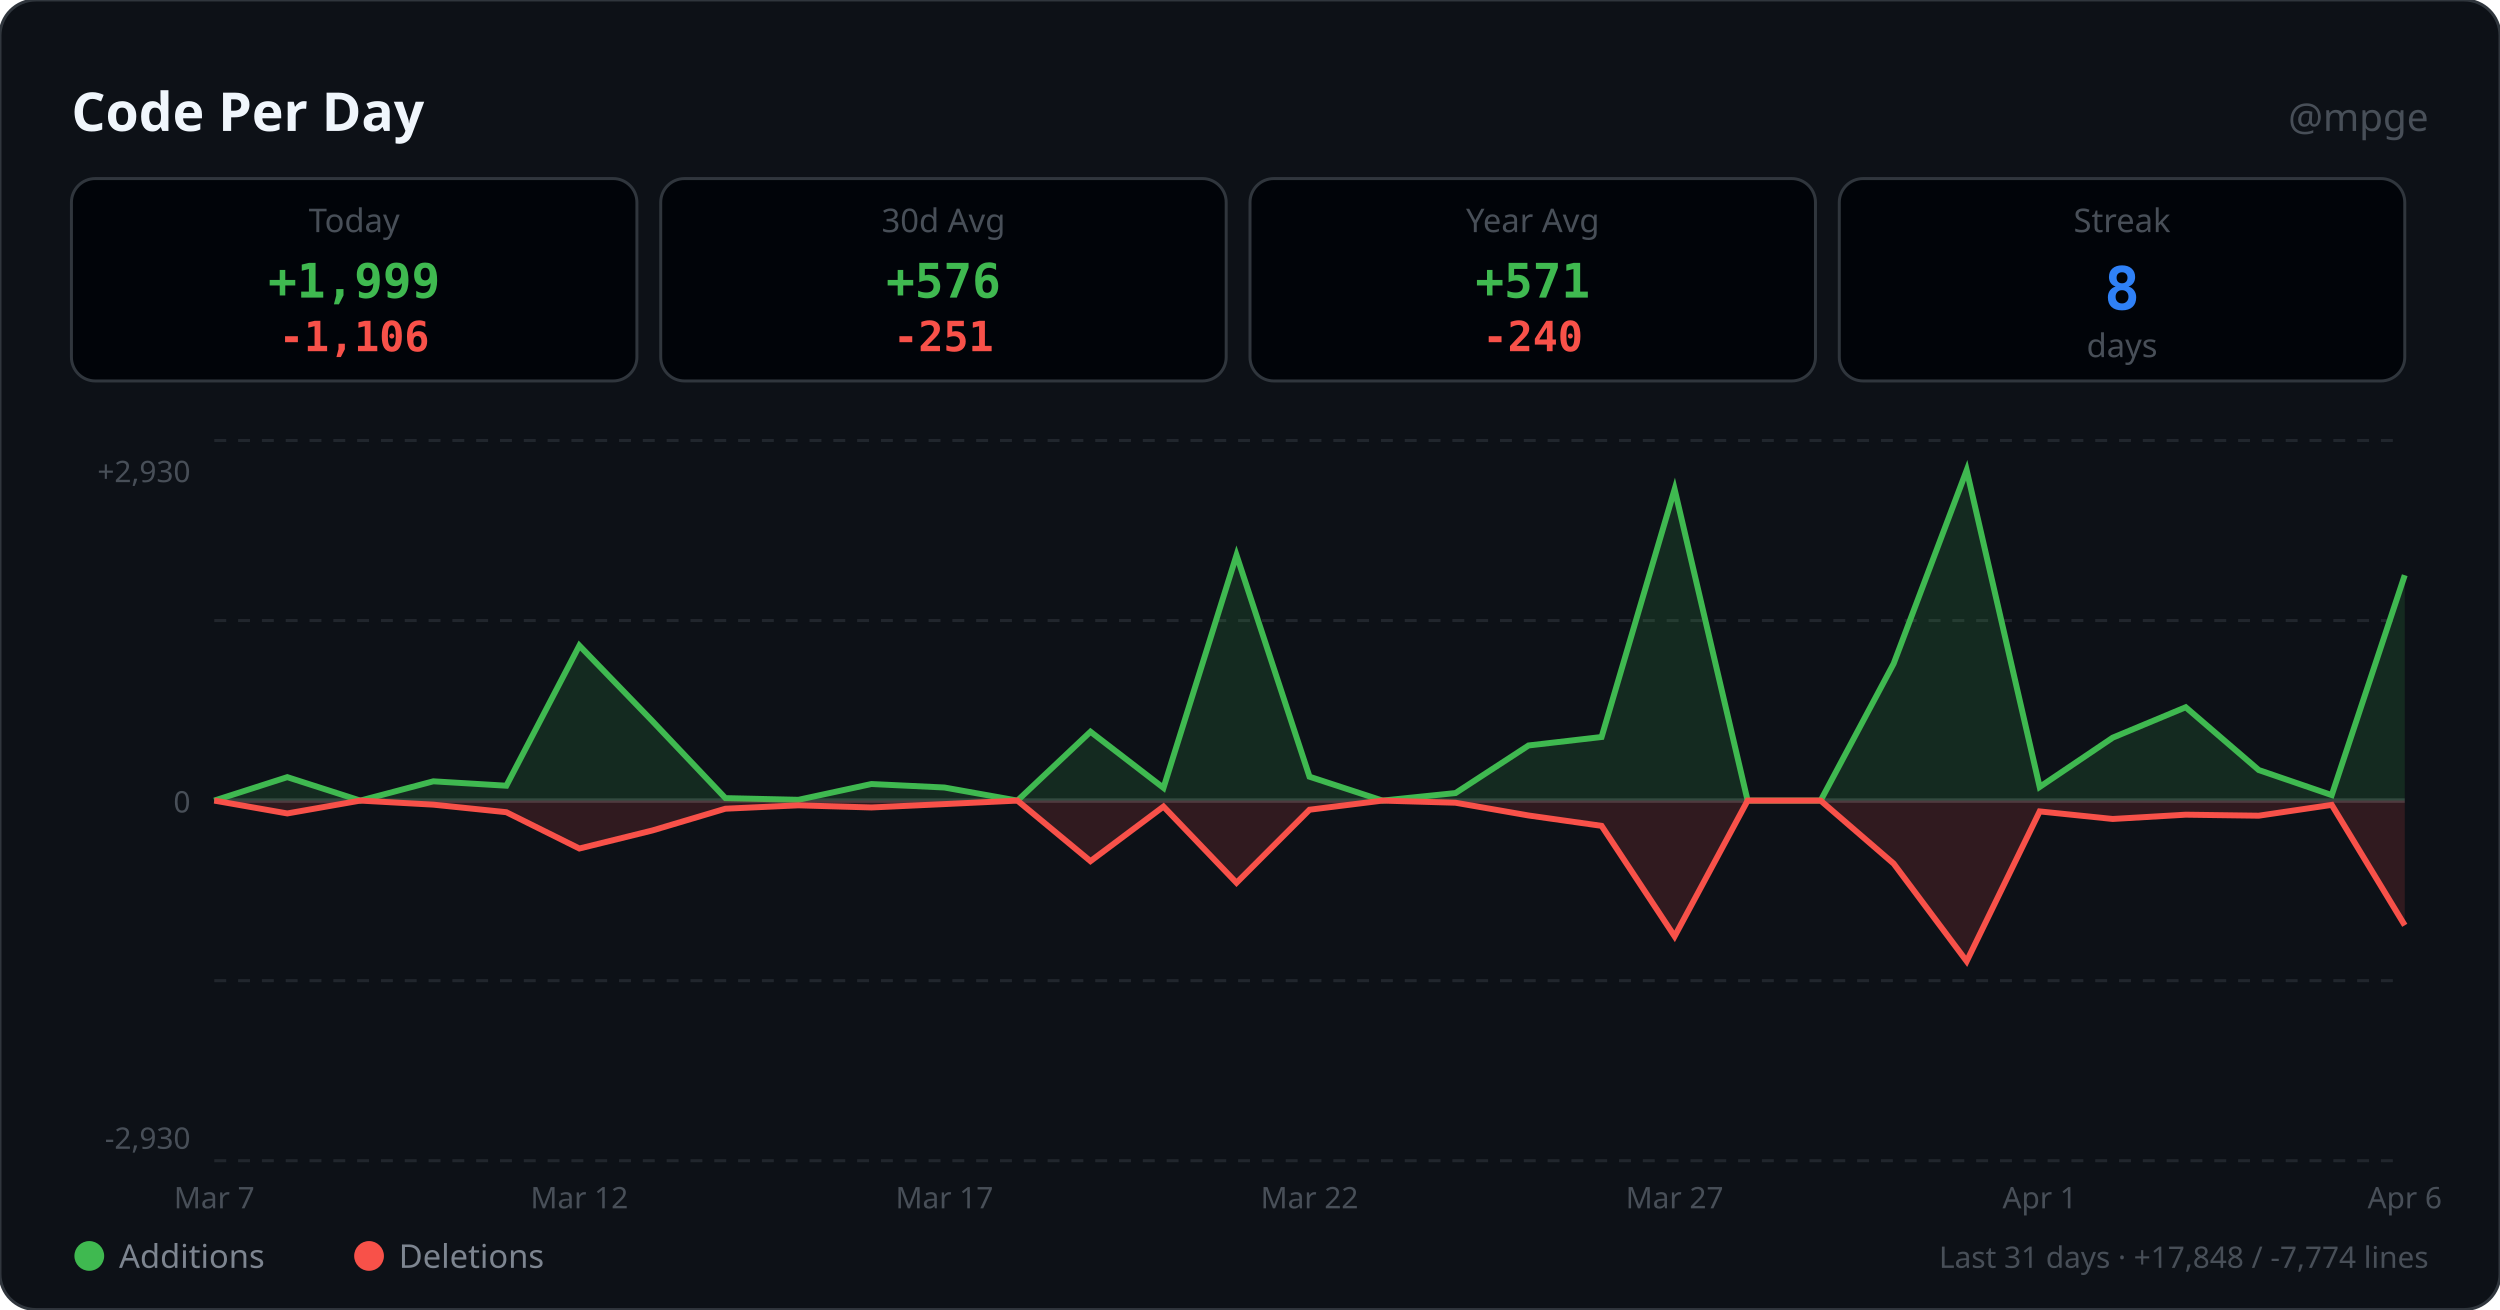
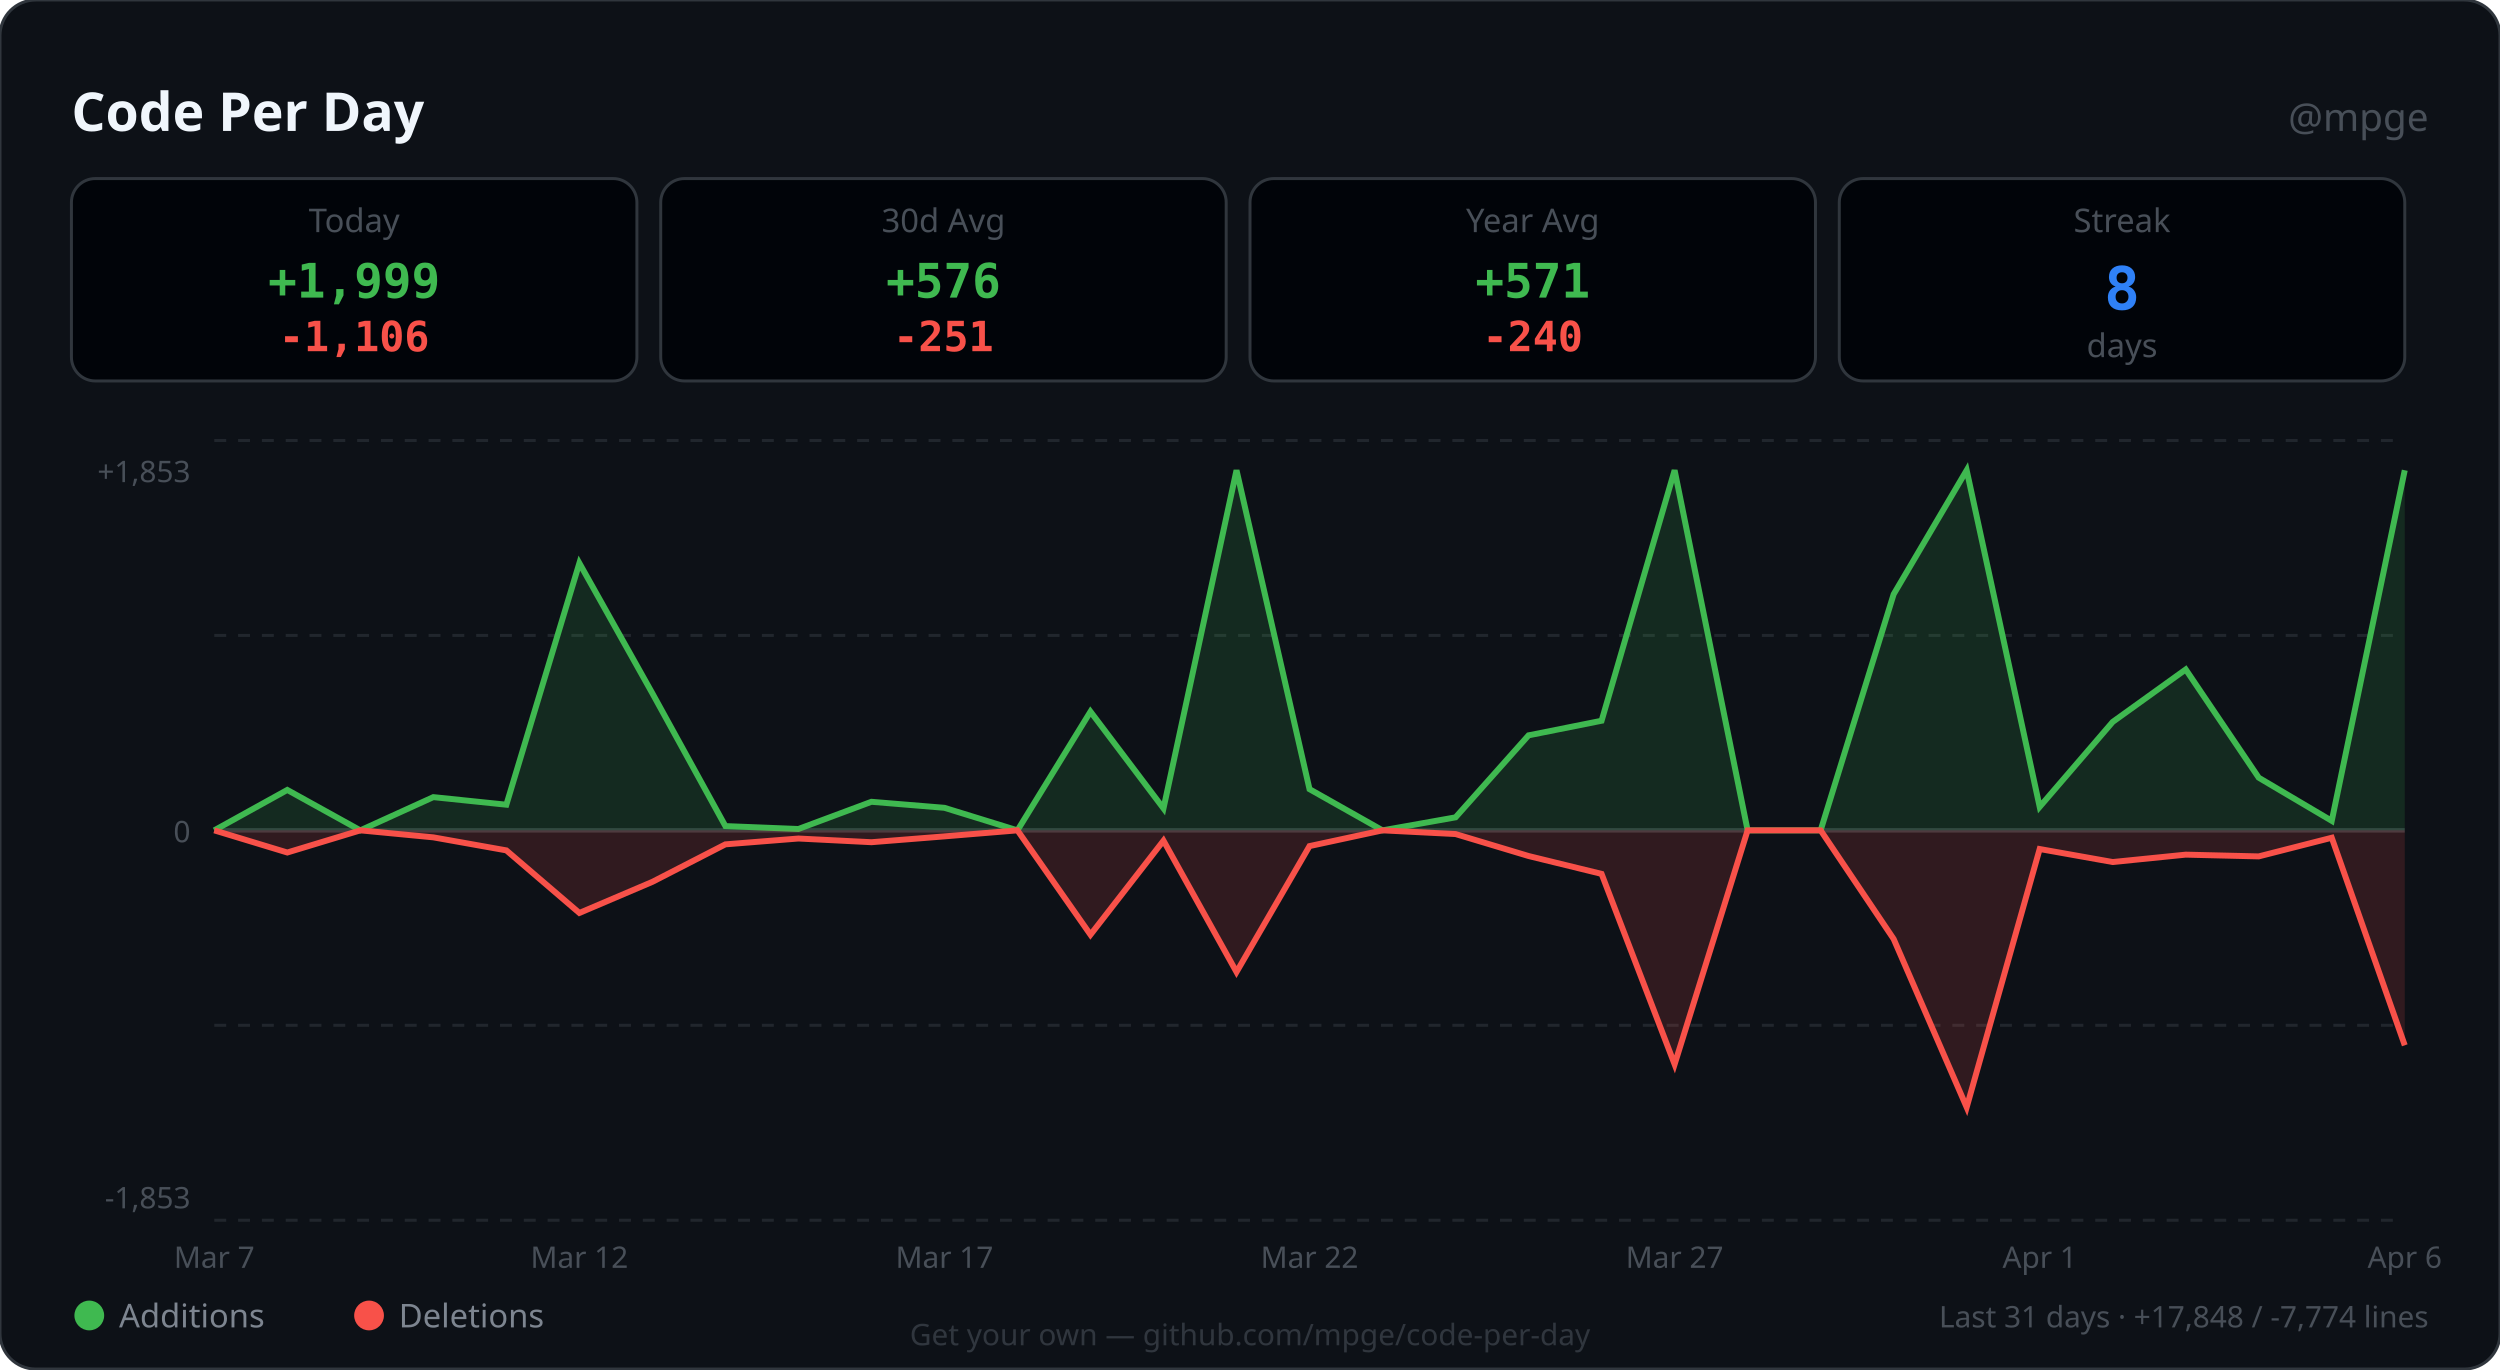
- <svg xmlns="http://www.w3.org/2000/svg" width="840" height="440" viewBox="0 0 840 440">
+ <svg xmlns="http://www.w3.org/2000/svg" width="840" height="460" viewBox="0 0 840 460">
  <style>
      @keyframes fadeInUp {
        from { opacity: 0; transform: translateY(12px); }
        to   { opacity: 1; transform: translateY(0); }
      }
      @keyframes growBar {
        from { transform: scaleY(0); }
        to   { transform: scaleY(1); }
      }
      .cpd-header  { animation: fadeInUp 0.5s ease both; }
      .cpd-stats   { animation: fadeInUp 0.5s ease 0.15s both; }
      .cpd-chart   { animation: fadeInUp 0.5s ease 0.3s both; }
      .cpd-legend  { animation: fadeInUp 0.5s ease 0.45s both; }
    </style>
-   <rect width="840" height="440" rx="12" fill="#0d1117" stroke="#30363d" stroke-width="1" />
+   <rect width="840" height="460" rx="12" fill="#0d1117" stroke="#30363d" stroke-width="1" />
  <g class="cpd-header">
-     <text x="24" y="44" fill="#f0f6fc" font-size="18" font-family="'Segoe UI', sans-serif" font-weight="700">Code Per Day</text>
+     <a href="https://github.com/mpge/code-per-day" target="_blank">
+       <text x="24" y="44" fill="#f0f6fc" font-size="18" font-family="'Segoe UI', sans-serif" font-weight="700">Code Per Day</text>
+     </a>
    <text x="816" y="44" fill="#484f58" font-size="13" font-family="'Segoe UI', sans-serif" text-anchor="end" font-weight="500">@mpge</text>
  </g>
  <g class="cpd-stats">
    <rect x="24" y="60" width="190" height="68" rx="8" fill="#010409" stroke="#30363d" stroke-width="1" />
    <text x="119" y="78" fill="#484f58" font-size="11" font-family="'Segoe UI', sans-serif" text-anchor="middle" font-weight="500">Today</text>
    <text x="119" y="100" fill="#3fb950" font-size="16" font-family="'Segoe UI Mono', 'Cascadia Code', monospace" text-anchor="middle" font-weight="700">+1,999</text>
    <text x="119" y="118" fill="#f85149" font-size="14" font-family="'Segoe UI Mono', 'Cascadia Code', monospace" text-anchor="middle" font-weight="600">-1,106</text>
    <rect x="222" y="60" width="190" height="68" rx="8" fill="#010409" stroke="#30363d" stroke-width="1" />
    <text x="317" y="78" fill="#484f58" font-size="11" font-family="'Segoe UI', sans-serif" text-anchor="middle" font-weight="500">30d Avg</text>
    <text x="317" y="100" fill="#3fb950" font-size="16" font-family="'Segoe UI Mono', 'Cascadia Code', monospace" text-anchor="middle" font-weight="700">+576</text>
    <text x="317" y="118" fill="#f85149" font-size="14" font-family="'Segoe UI Mono', 'Cascadia Code', monospace" text-anchor="middle" font-weight="600">-251</text>
    <rect x="420" y="60" width="190" height="68" rx="8" fill="#010409" stroke="#30363d" stroke-width="1" />
    <text x="515" y="78" fill="#484f58" font-size="11" font-family="'Segoe UI', sans-serif" text-anchor="middle" font-weight="500">Year Avg</text>
    <text x="515" y="100" fill="#3fb950" font-size="16" font-family="'Segoe UI Mono', 'Cascadia Code', monospace" text-anchor="middle" font-weight="700">+571</text>
    <text x="515" y="118" fill="#f85149" font-size="14" font-family="'Segoe UI Mono', 'Cascadia Code', monospace" text-anchor="middle" font-weight="600">-240</text>
    <rect x="618" y="60" width="190" height="68" rx="8" fill="#010409" stroke="#30363d" stroke-width="1" />
    <text x="713" y="78" fill="#484f58" font-size="11" font-family="'Segoe UI', sans-serif" text-anchor="middle" font-weight="500">Streak</text>
    <text x="713" y="104" fill="#2f81f7" font-size="20" font-family="'Segoe UI Mono', 'Cascadia Code', monospace" text-anchor="middle" font-weight="700">8</text>
    <text x="713" y="120" fill="#484f58" font-size="11" font-family="'Segoe UI', sans-serif" text-anchor="middle">days</text>
  </g>
  <g class="cpd-chart">
    <line x1="72" y1="148" x2="808" y2="148" stroke="#21262d" stroke-width="1" stroke-dasharray="4,4" />
-     <line x1="72" y1="208.5" x2="808" y2="208.5" stroke="#21262d" stroke-width="1" stroke-dasharray="4,4" />
-     <line x1="72" y1="269" x2="808" y2="269" stroke="#21262d" stroke-width="1" stroke-dasharray="4,4" />
-     <line x1="72" y1="329.5" x2="808" y2="329.5" stroke="#21262d" stroke-width="1" stroke-dasharray="4,4" />
-     <line x1="72" y1="390" x2="808" y2="390" stroke="#21262d" stroke-width="1" stroke-dasharray="4,4" />
-     <line x1="72" y1="269" x2="808" y2="269" stroke="#30363d" stroke-width="1.5" />
-     <text x="64" y="162" fill="#484f58" font-size="10" font-family="'Segoe UI', sans-serif" text-anchor="end">+2,930</text>
-     <text x="64" y="386" fill="#484f58" font-size="10" font-family="'Segoe UI', sans-serif" text-anchor="end">-2,930</text>
-     <text x="64" y="273" fill="#484f58" font-size="10" font-family="'Segoe UI', sans-serif" text-anchor="end">0</text>
-     <path d="M 72 269 L 72 269 L 96.533 261.12 L 121.067 269 L 145.6 262.522 L 170.133 263.999 L 194.667 216.91 L 219.2 242.292 L 243.733 268.167 L 268.267 268.735 L 292.8 263.431 L 317.333 264.605 L 341.867 269 L 366.4 245.853 L 390.933 264.719 L 415.467 186.527 L 440 260.969 L 464.533 269 L 489.067 266.462 L 513.6 250.475 L 538.133 247.633 L 562.667 164.402 L 587.2 269 L 611.733 269 L 636.267 222.971 L 660.8 158 L 685.333 264.416 L 709.867 247.861 L 734.4 237.632 L 758.933 258.733 L 783.467 267.144 L 808 193.27 L 808 269 Z" fill="#3fb950" opacity="0.15" />
-     <path d="M 72 269 L 72 269 L 96.533 261.12 L 121.067 269 L 145.6 262.522 L 170.133 263.999 L 194.667 216.91 L 219.2 242.292 L 243.733 268.167 L 268.267 268.735 L 292.8 263.431 L 317.333 264.605 L 341.867 269 L 366.4 245.853 L 390.933 264.719 L 415.467 186.527 L 440 260.969 L 464.533 269 L 489.067 266.462 L 513.6 250.475 L 538.133 247.633 L 562.667 164.402 L 587.2 269 L 611.733 269 L 636.267 222.971 L 660.8 158 L 685.333 264.416 L 709.867 247.861 L 734.4 237.632 L 758.933 258.733 L 783.467 267.144 L 808 193.27" fill="none" stroke="#3fb950" stroke-width="2" />
-     <path d="M 72 269 L 72 269 L 96.533 273.319 L 121.067 269 L 145.6 270.364 L 170.133 272.902 L 194.667 285.101 L 219.2 279.039 L 243.733 271.728 L 268.267 270.591 L 292.8 271.311 L 317.333 270.174 L 341.867 269 L 366.4 289.344 L 390.933 271.008 L 415.467 296.617 L 440 272.069 L 464.533 269 L 489.067 269.72 L 513.6 274.001 L 538.133 277.486 L 562.667 314.612 L 587.2 269 L 611.733 269 L 636.267 290.177 L 660.8 322.985 L 685.333 272.637 L 709.867 275.175 L 734.4 273.735 L 758.933 274.076 L 783.467 270.44 L 808 310.9 L 808 269 Z" fill="#f85149" opacity="0.15" />
-     <path d="M 72 269 L 72 269 L 96.533 273.319 L 121.067 269 L 145.6 270.364 L 170.133 272.902 L 194.667 285.101 L 219.2 279.039 L 243.733 271.728 L 268.267 270.591 L 292.8 271.311 L 317.333 270.174 L 341.867 269 L 366.4 289.344 L 390.933 271.008 L 415.467 296.617 L 440 272.069 L 464.533 269 L 489.067 269.72 L 513.6 274.001 L 538.133 277.486 L 562.667 314.612 L 587.2 269 L 611.733 269 L 636.267 290.177 L 660.8 322.985 L 685.333 272.637 L 709.867 275.175 L 734.4 273.735 L 758.933 274.076 L 783.467 270.44 L 808 310.9" fill="none" stroke="#f85149" stroke-width="2" />
-     <text x="72" y="406" fill="#484f58" font-size="10" font-family="'Segoe UI', sans-serif" text-anchor="middle">Mar 7</text>
-     <text x="194.667" y="406" fill="#484f58" font-size="10" font-family="'Segoe UI', sans-serif" text-anchor="middle">Mar 12</text>
-     <text x="317.333" y="406" fill="#484f58" font-size="10" font-family="'Segoe UI', sans-serif" text-anchor="middle">Mar 17</text>
-     <text x="440" y="406" fill="#484f58" font-size="10" font-family="'Segoe UI', sans-serif" text-anchor="middle">Mar 22</text>
-     <text x="562.667" y="406" fill="#484f58" font-size="10" font-family="'Segoe UI', sans-serif" text-anchor="middle">Mar 27</text>
-     <text x="685.333" y="406" fill="#484f58" font-size="10" font-family="'Segoe UI', sans-serif" text-anchor="middle">Apr 1</text>
-     <text x="808" y="406" fill="#484f58" font-size="10" font-family="'Segoe UI', sans-serif" text-anchor="middle">Apr 6</text>
+     <line x1="72" y1="213.5" x2="808" y2="213.5" stroke="#21262d" stroke-width="1" stroke-dasharray="4,4" />
+     <line x1="72" y1="279" x2="808" y2="279" stroke="#21262d" stroke-width="1" stroke-dasharray="4,4" />
+     <line x1="72" y1="344.5" x2="808" y2="344.5" stroke="#21262d" stroke-width="1" stroke-dasharray="4,4" />
+     <line x1="72" y1="410" x2="808" y2="410" stroke="#21262d" stroke-width="1" stroke-dasharray="4,4" />
+     <line x1="72" y1="279" x2="808" y2="279" stroke="#30363d" stroke-width="1.5" />
+     <text x="64" y="162" fill="#484f58" font-size="10" font-family="'Segoe UI', sans-serif" text-anchor="end">+1,853</text>
+     <text x="64" y="406" fill="#484f58" font-size="10" font-family="'Segoe UI', sans-serif" text-anchor="end">-1,853</text>
+     <text x="64" y="283" fill="#484f58" font-size="10" font-family="'Segoe UI', sans-serif" text-anchor="end">0</text>
+     <path d="M 72 279 L 72 279 L 96.533 265.418 L 121.067 279 L 145.6 267.834 L 170.133 270.38 L 194.667 189.213 L 219.2 232.964 L 243.733 277.563 L 268.267 278.543 L 292.8 269.401 L 317.333 271.425 L 341.867 279 L 366.4 239.102 L 390.933 271.621 L 415.467 158 L 440 265.157 L 464.533 279 L 489.067 274.625 L 513.6 247.069 L 538.133 242.171 L 562.667 158 L 587.2 279 L 611.733 279 L 636.267 199.661 L 660.8 158 L 685.333 271.099 L 709.867 242.563 L 734.4 224.932 L 758.933 261.304 L 783.467 275.8 L 808 158 L 808 279 Z" fill="#3fb950" opacity="0.15" />
+     <path d="M 72 279 L 72 279 L 96.533 265.418 L 121.067 279 L 145.6 267.834 L 170.133 270.38 L 194.667 189.213 L 219.2 232.964 L 243.733 277.563 L 268.267 278.543 L 292.8 269.401 L 317.333 271.425 L 341.867 279 L 366.4 239.102 L 390.933 271.621 L 415.467 158 L 440 265.157 L 464.533 279 L 489.067 274.625 L 513.6 247.069 L 538.133 242.171 L 562.667 158 L 587.2 279 L 611.733 279 L 636.267 199.661 L 660.8 158 L 685.333 271.099 L 709.867 242.563 L 734.4 224.932 L 758.933 261.304 L 783.467 275.8 L 808 158" fill="none" stroke="#3fb950" stroke-width="2" />
+     <path d="M 72 279 L 72 279 L 96.533 286.444 L 121.067 279 L 145.6 281.351 L 170.133 285.726 L 194.667 306.752 L 219.2 296.304 L 243.733 283.702 L 268.267 281.743 L 292.8 282.983 L 317.333 281.024 L 341.867 279 L 366.4 314.066 L 390.933 282.461 L 415.467 326.603 L 440 284.289 L 464.533 279 L 489.067 280.241 L 513.6 287.62 L 538.133 293.627 L 562.667 357.621 L 587.2 279 L 611.733 279 L 636.267 315.502 L 660.8 372.052 L 685.333 285.269 L 709.867 289.644 L 734.4 287.162 L 758.933 287.75 L 783.467 281.481 L 808 351.221 L 808 279 Z" fill="#f85149" opacity="0.15" />
+     <path d="M 72 279 L 72 279 L 96.533 286.444 L 121.067 279 L 145.6 281.351 L 170.133 285.726 L 194.667 306.752 L 219.2 296.304 L 243.733 283.702 L 268.267 281.743 L 292.8 282.983 L 317.333 281.024 L 341.867 279 L 366.4 314.066 L 390.933 282.461 L 415.467 326.603 L 440 284.289 L 464.533 279 L 489.067 280.241 L 513.6 287.62 L 538.133 293.627 L 562.667 357.621 L 587.2 279 L 611.733 279 L 636.267 315.502 L 660.8 372.052 L 685.333 285.269 L 709.867 289.644 L 734.4 287.162 L 758.933 287.75 L 783.467 281.481 L 808 351.221" fill="none" stroke="#f85149" stroke-width="2" />
+     <text x="72" y="426" fill="#484f58" font-size="10" font-family="'Segoe UI', sans-serif" text-anchor="middle">Mar 7</text>
+     <text x="194.667" y="426" fill="#484f58" font-size="10" font-family="'Segoe UI', sans-serif" text-anchor="middle">Mar 12</text>
+     <text x="317.333" y="426" fill="#484f58" font-size="10" font-family="'Segoe UI', sans-serif" text-anchor="middle">Mar 17</text>
+     <text x="440" y="426" fill="#484f58" font-size="10" font-family="'Segoe UI', sans-serif" text-anchor="middle">Mar 22</text>
+     <text x="562.667" y="426" fill="#484f58" font-size="10" font-family="'Segoe UI', sans-serif" text-anchor="middle">Mar 27</text>
+     <text x="685.333" y="426" fill="#484f58" font-size="10" font-family="'Segoe UI', sans-serif" text-anchor="middle">Apr 1</text>
+     <text x="808" y="426" fill="#484f58" font-size="10" font-family="'Segoe UI', sans-serif" text-anchor="middle">Apr 6</text>
  </g>
  <g class="cpd-legend">
-     <circle cx="30" cy="422" r="5" fill="#3fb950" />
-     <text x="40" y="426" fill="#7d8590" font-size="11" font-family="'Segoe UI', sans-serif">Additions</text>
-     <circle cx="124" cy="422" r="5" fill="#f85149" />
-     <text x="134" y="426" fill="#7d8590" font-size="11" font-family="'Segoe UI', sans-serif">Deletions</text>
-     <text x="816" y="426" fill="#484f58" font-size="10" font-family="'Segoe UI', sans-serif" text-anchor="end">Last 31 days · +17,848 / -7,774 lines</text>
+     <circle cx="30" cy="442" r="5" fill="#3fb950" />
+     <text x="40" y="446" fill="#7d8590" font-size="11" font-family="'Segoe UI', sans-serif">Additions</text>
+     <circle cx="124" cy="442" r="5" fill="#f85149" />
+     <text x="134" y="446" fill="#7d8590" font-size="11" font-family="'Segoe UI', sans-serif">Deletions</text>
+     <text x="816" y="446" fill="#484f58" font-size="10" font-family="'Segoe UI', sans-serif" text-anchor="end">Last 31 days · +17,848 / -7,774 lines</text>
  </g>
+   <a href="https://github.com/mpge/code-per-day" target="_blank">
+     <text x="420" y="452" fill="#484f58" font-size="10" font-family="'Segoe UI', sans-serif" text-anchor="middle" opacity="0.6">Get your own — github.com/mpge/code-per-day</text>
+   </a>
</svg>
